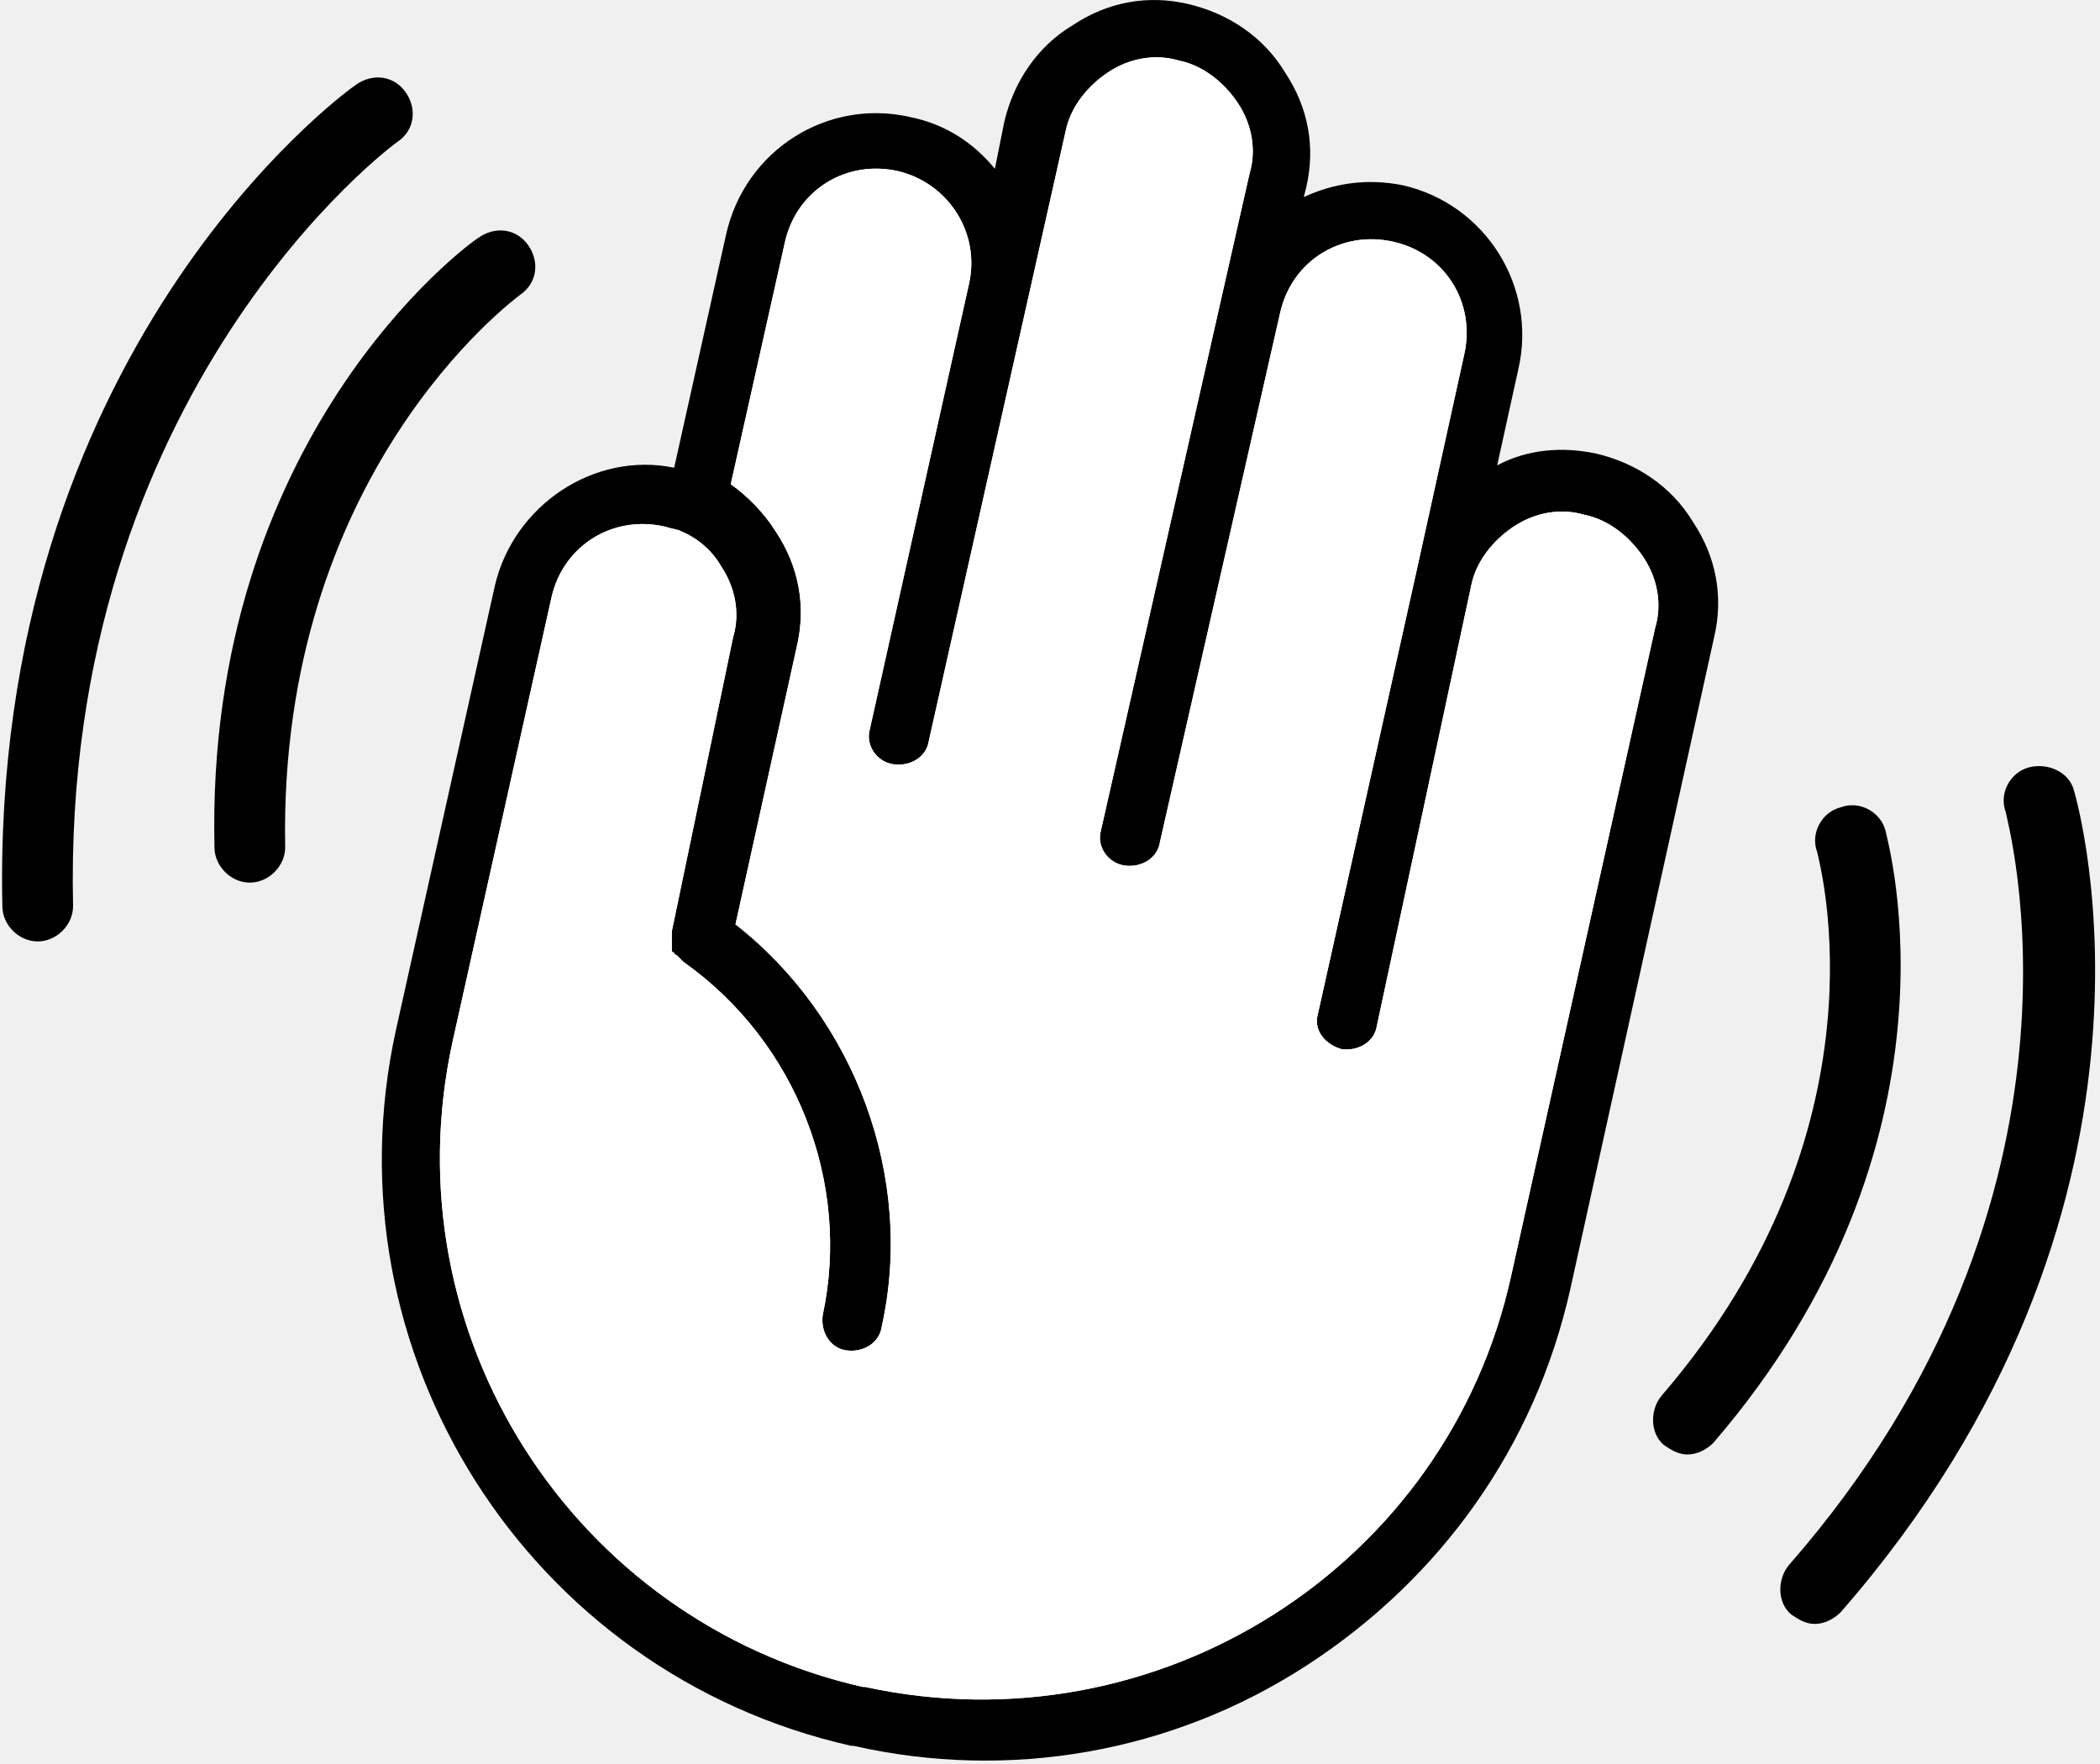
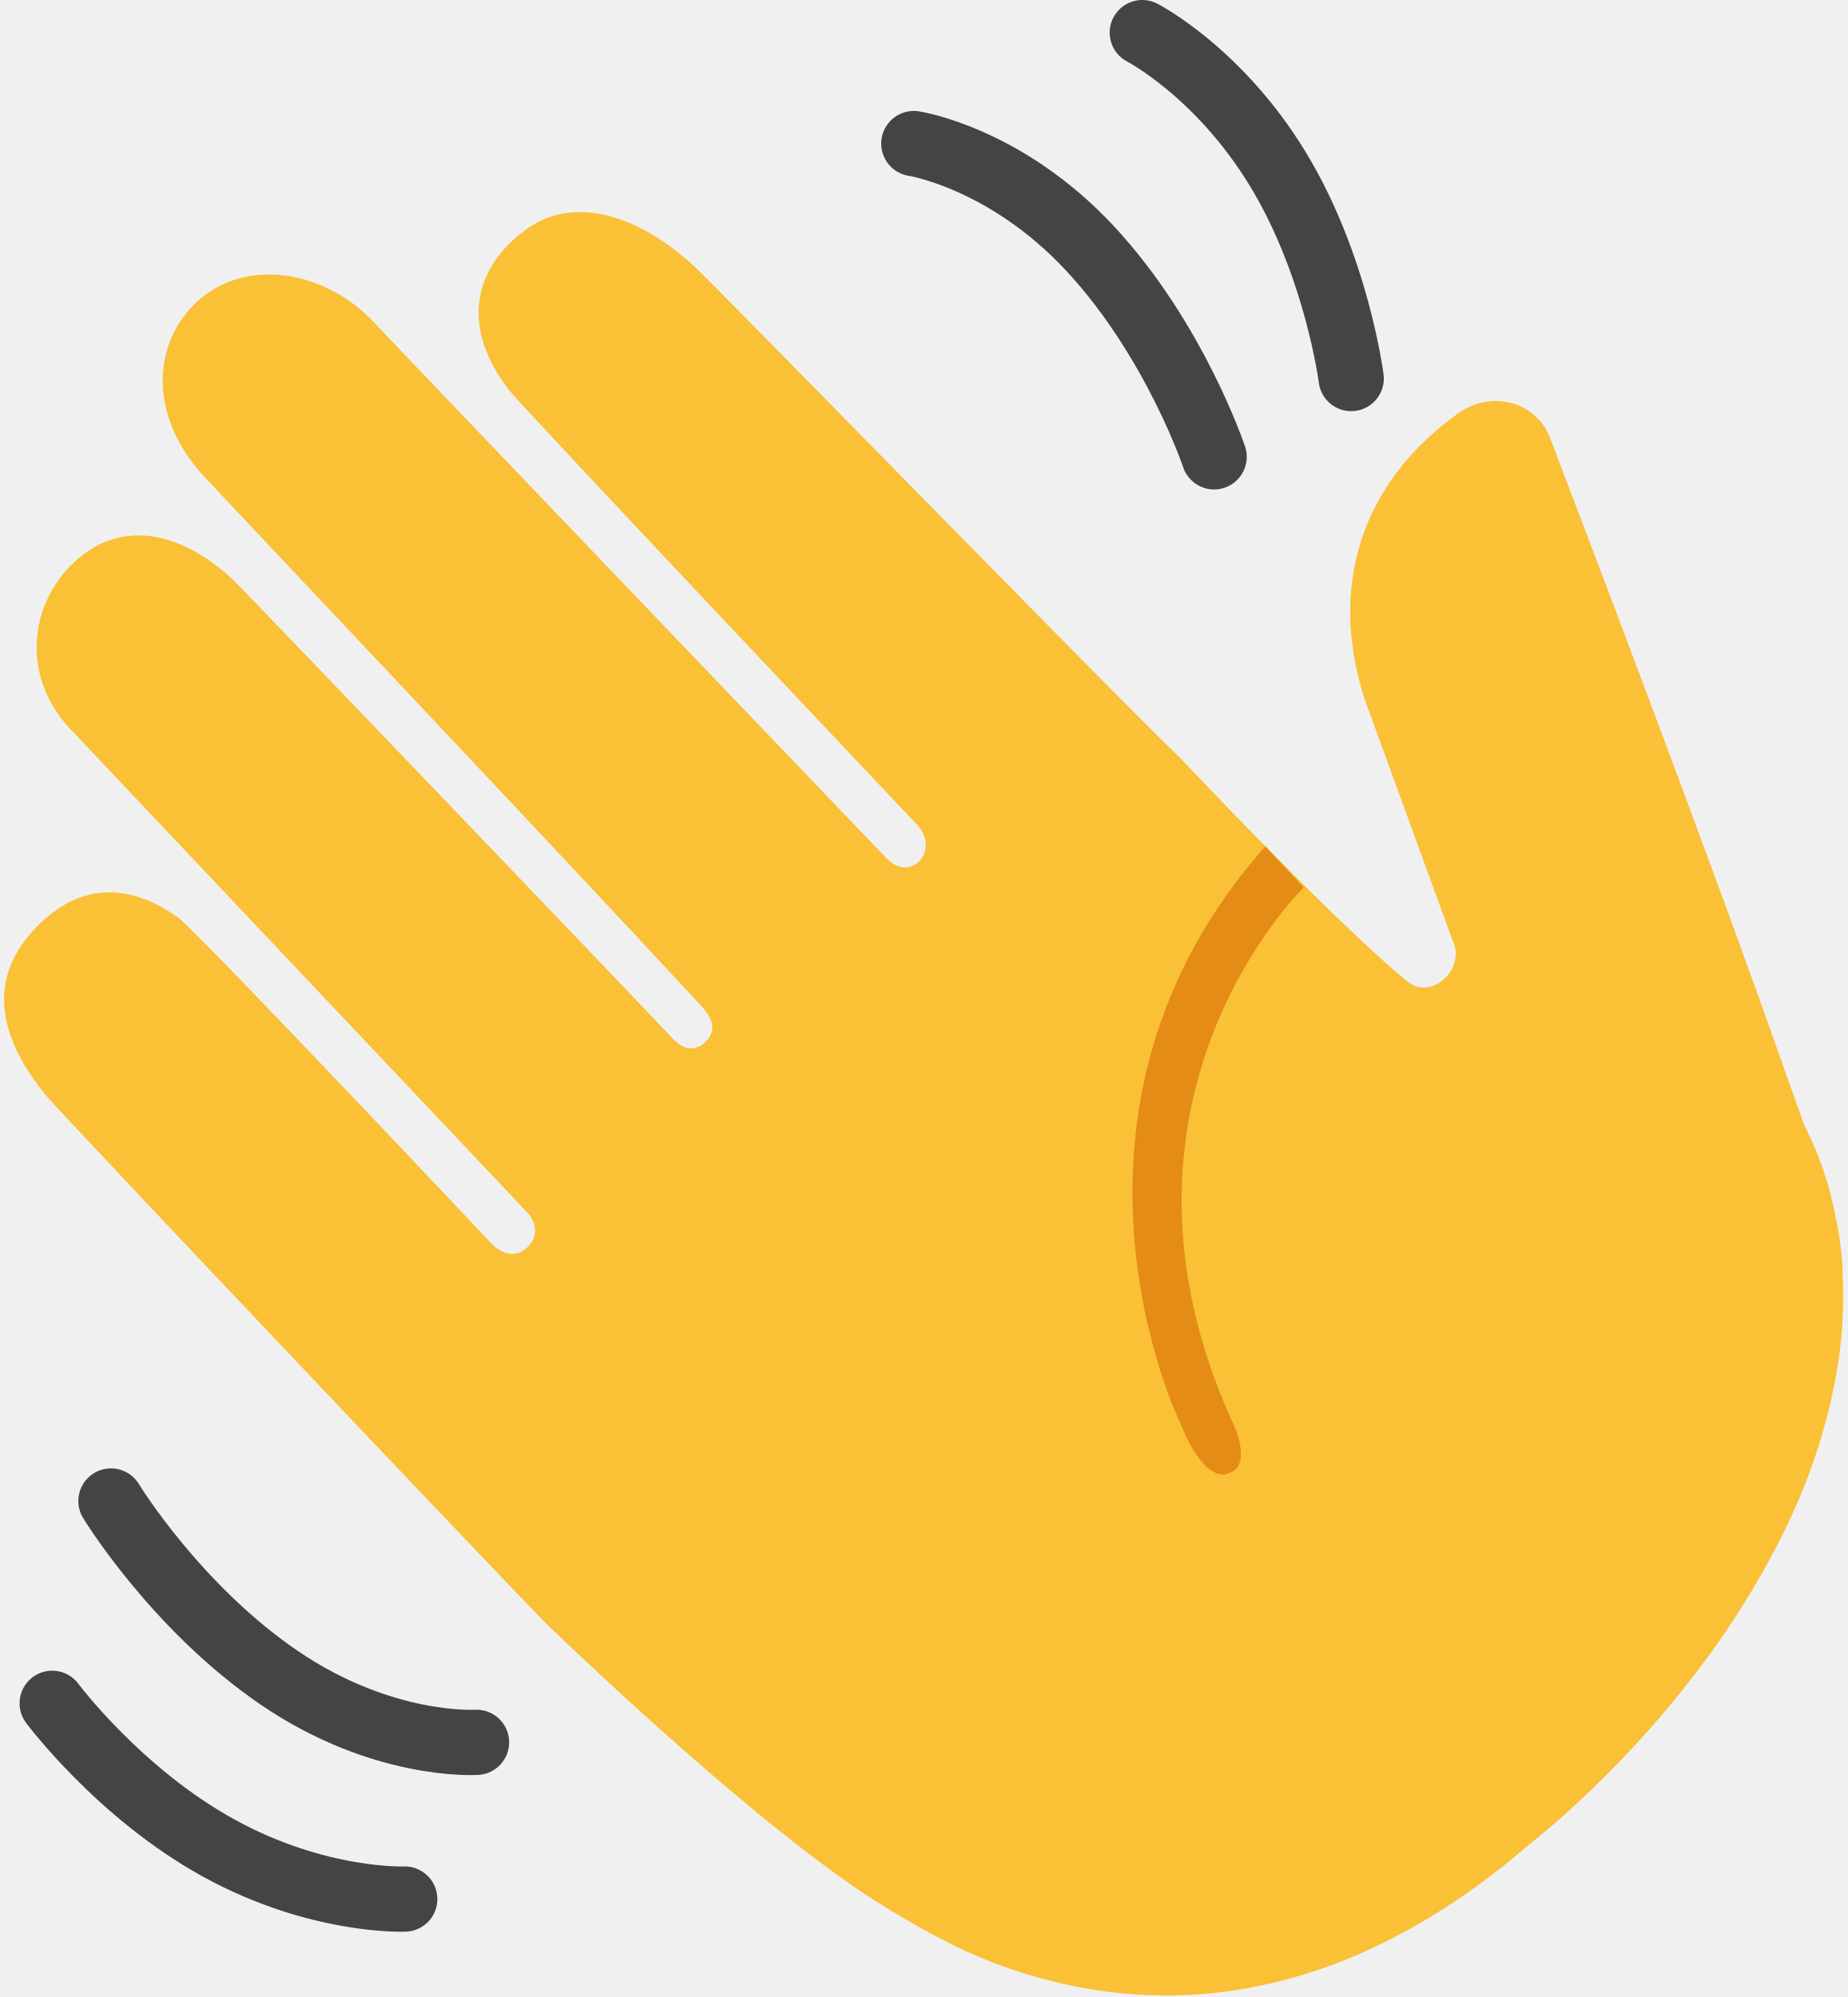
- <svg xmlns="http://www.w3.org/2000/svg" width="237" height="199" viewBox="0 0 237 199">
-   <g fill="none">
-     <path fill="#000" d="M212.795 85.786C212.263 83.662 209.869 82.334 207.741 83.13 205.613 83.662 204.283 86.052 205.081 88.177 205.347 89.505 213.593 119.252 187.525 149.53 186.195 151.123 186.195 153.779 187.791 155.107 188.589 155.638 189.387 156.169 190.451 156.169 191.515 156.169 192.579 155.638 193.377 154.841 222.636 120.845 213.061 87.114 212.795 85.786zM234.074 81.271C233.542 79.146 231.148 78.084 229.02 78.615 226.892 79.146 225.562 81.537 226.36 83.662 226.36 84.193 238.596 126.688 201.889 168.652 200.559 170.246 200.559 172.902 202.155 174.23 202.953 174.761 203.751 175.292 204.815 175.292 205.879 175.292 206.943 174.761 207.741 173.964 247.374 128.547 234.606 83.13 234.074 81.271zM58.785 25.23C60.646 23.902 60.912 21.512 59.582 19.653 58.253 17.794 55.859 17.528 53.997 18.856 52.667 19.653 23.141 41.432 24.205 87.646 24.205 89.77 26.067 91.63 28.195 91.63 28.195 91.63 28.195 91.63 28.195 91.63 30.323 91.63 32.185 89.77 32.185 87.646 31.387 45.681 57.721 26.027 58.785 25.23zM44.953 7.967C46.815 6.639 47.081 4.248 45.751 2.389 44.421.53 42.027.264 40.165 1.592 38.569 2.655-1.064 31.87.266 94.285.266 96.41 2.128 98.269 4.256 98.269 4.256 98.269 4.256 98.269 4.256 98.269 6.384 98.269 8.246 96.41 8.246 94.285 6.916 36.12 44.421 8.232 44.953 7.967z" transform="translate(0 7.98)" />
-     <path fill="#000" d="M193.453,71.911 C194.517,67.395 193.719,62.88 191.058,58.895 C188.662,54.911 184.67,52.254 180.146,51.192 C176.42,50.395 172.428,50.66 168.968,52.52 L171.363,41.629 C173.492,32.332 167.637,23.034 158.322,20.909 C154.33,20.112 150.604,20.644 147.144,22.237 L147.41,21.175 C148.475,16.659 147.676,12.143 145.015,8.159 C142.62,4.174 138.627,1.518 134.103,0.455 C129.579,-0.607 125.054,0.19 121.062,2.846 C117.07,5.237 114.409,9.221 113.344,13.737 L112.279,19.05 C109.884,16.128 106.69,14.003 102.698,13.206 C93.383,11.081 84.068,16.925 81.939,26.488 L76.084,52.785 C67.035,50.926 57.986,57.036 55.857,66.067 L44.679,116.272 C36.695,152.664 59.583,188.791 96.045,197.025 L96.311,197.025 C113.876,201.01 132.24,197.822 147.41,187.994 C162.58,178.165 173.226,163.29 177.218,145.492 L193.453,71.911 Z M97.642,190.384 L97.375,190.384 C64.64,182.947 43.881,150.539 51.067,117.6 L62.245,67.395 C63.575,61.551 69.164,58.098 75.019,59.426 C75.818,59.692 76.35,59.692 76.882,59.958 C78.745,60.754 80.342,62.083 81.407,63.942 C83.004,66.333 83.536,69.255 82.738,71.911 L75.818,105.116 C75.818,105.116 75.818,105.116 75.818,105.381 C75.818,105.381 75.818,105.381 75.818,105.647 C75.818,105.647 75.818,105.912 75.818,105.912 C75.818,106.178 75.818,106.444 75.818,106.444 C75.818,106.444 75.818,106.709 75.818,106.709 C75.818,106.709 75.818,106.975 75.818,106.975 C75.818,106.975 75.818,107.241 75.818,107.241 C75.818,107.241 75.818,107.506 76.084,107.506 C76.084,107.506 76.084,107.772 76.35,107.772 C76.35,107.772 76.616,108.037 76.616,108.037 C76.616,108.037 76.882,108.303 76.882,108.303 C76.882,108.303 76.882,108.303 77.149,108.569 C89.923,117.6 96.045,133.538 92.851,148.414 C92.585,150.273 93.649,152.133 95.512,152.399 C97.375,152.664 99.238,151.602 99.505,149.742 C103.231,133.007 96.577,114.944 83.004,104.319 L89.923,72.974 C90.988,68.458 90.19,63.942 87.528,59.958 C86.197,57.833 84.334,55.973 82.471,54.645 L88.593,27.284 C89.923,21.441 95.512,17.987 101.368,19.315 C106.957,20.644 110.683,26.222 109.352,32.066 L98.174,82.271 C97.642,84.13 98.972,85.99 100.835,86.255 C102.698,86.521 104.561,85.459 104.827,83.599 L120.264,14.8 C120.796,12.143 122.659,9.753 125.054,8.159 C127.45,6.565 130.377,6.034 133.038,6.831 C135.7,7.362 138.095,9.221 139.692,11.612 C141.289,14.003 141.821,16.925 141.023,19.581 L124.256,93.693 C123.724,95.553 125.054,97.412 126.917,97.678 C128.78,97.943 130.643,96.881 130.909,95.021 L144.483,35.254 C145.813,29.41 151.402,25.956 157.257,27.284 C163.113,28.613 166.572,34.191 165.242,40.035 L159.919,64.208 L148.741,114.413 C148.209,116.272 149.539,117.866 151.402,118.397 C153.265,118.663 155.128,117.6 155.394,115.741 L166.04,66.067 C166.572,63.411 168.435,61.02 170.831,59.426 C173.226,57.833 176.154,57.301 178.815,58.098 C181.476,58.629 183.872,60.489 185.469,62.88 C187.065,65.27 187.598,68.192 186.799,70.849 L170.565,143.898 C163.379,176.837 130.643,197.556 97.642,190.384 Z" />
-     <path fill="#FFF" d="M97.642,190.384 L97.375,190.384 C64.64,182.947 43.881,150.539 51.067,117.6 L62.245,67.395 C63.575,61.551 69.164,58.098 75.019,59.426 C75.818,59.692 76.35,59.692 76.882,59.958 C78.745,60.754 80.342,62.083 81.407,63.942 C83.004,66.333 83.536,69.255 82.738,71.911 L75.818,105.116 C75.818,105.116 75.818,105.116 75.818,105.381 C75.818,105.381 75.818,105.381 75.818,105.647 C75.818,105.647 75.818,105.912 75.818,105.912 C75.818,106.178 75.818,106.444 75.818,106.444 C75.818,106.444 75.818,106.709 75.818,106.709 C75.818,106.709 75.818,106.975 75.818,106.975 C75.818,106.975 75.818,107.241 75.818,107.241 C75.818,107.241 75.818,107.506 76.084,107.506 C76.084,107.506 76.084,107.772 76.35,107.772 C76.35,107.772 76.616,108.037 76.616,108.037 C76.616,108.037 76.882,108.303 76.882,108.303 C76.882,108.303 76.882,108.303 77.149,108.569 C89.923,117.6 96.045,133.538 92.851,148.414 C92.585,150.273 93.649,152.133 95.512,152.399 C97.375,152.664 99.238,151.602 99.505,149.742 C103.231,133.007 96.577,114.944 83.004,104.319 L89.923,72.974 C90.988,68.458 90.19,63.942 87.528,59.958 C86.197,57.833 84.334,55.973 82.471,54.645 L88.593,27.284 C89.923,21.441 95.512,17.987 101.368,19.315 C106.957,20.644 110.683,26.222 109.352,32.066 L98.174,82.271 C97.642,84.13 98.972,85.99 100.835,86.255 C102.698,86.521 104.561,85.459 104.827,83.599 L120.264,14.8 C120.796,12.143 122.659,9.753 125.054,8.159 C127.45,6.565 130.377,6.034 133.038,6.831 C135.7,7.362 138.095,9.221 139.692,11.612 C141.289,14.003 141.821,16.925 141.023,19.581 L124.256,93.693 C123.724,95.553 125.054,97.412 126.917,97.678 C128.78,97.943 130.643,96.881 130.909,95.021 L144.483,35.254 C145.813,29.41 151.402,25.956 157.257,27.284 C163.113,28.613 166.572,34.191 165.242,40.035 L159.919,64.208 L148.741,114.413 C148.209,116.272 149.539,117.866 151.402,118.397 C153.265,118.663 155.128,117.6 155.394,115.741 L166.04,66.067 C166.572,63.411 168.435,61.02 170.831,59.426 C173.226,57.833 176.154,57.301 178.815,58.098 C181.476,58.629 183.872,60.489 185.469,62.88 C187.065,65.27 187.598,68.192 186.799,70.849 L170.565,143.898 C163.379,176.837 130.643,197.556 97.642,190.384 Z" />
+ <svg xmlns="http://www.w3.org/2000/svg" width="283" height="306" viewBox="0 0 283 306">
+   <g fill="none" fill-rule="evenodd" transform="translate(0 5)">
+     <g fill-rule="nonzero" transform="translate(0 27)">
+       <path fill="#FAC036" d="M80.777,159.129 C78.093,161.645 75.385,158.64 75.385,158.64 C75.385,158.64 30.301,110.817 27.373,108.667 C23.25,105.663 14.418,100.949 5.587,110.059 C1.903,113.845 -4.099,122.272 7.051,135.852 C9.466,138.783 79.704,212.888 83.802,216.893 C83.802,216.893 116.25,248.499 135.889,260.394 C141.329,263.691 147.453,267.184 154.601,269.627 C161.725,272.069 169.776,273.754 178.266,273.754 C186.756,273.852 195.563,272.216 203.882,269.162 C212.201,266.085 219.959,261.615 227.01,256.462 C228.742,255.143 230.499,253.824 232.133,252.407 L236.866,248.499 C240.16,245.739 243.234,242.833 246.186,239.877 C252.114,233.966 257.457,227.64 262.165,221.168 C266.849,214.671 270.826,207.954 273.998,201.262 C277.169,194.569 279.389,187.852 280.731,181.502 C282.146,175.176 282.536,169.192 282.317,163.965 C282.268,158.738 281.219,154.268 280.365,150.702 C279.389,147.136 278.34,144.474 277.511,142.715 C276.706,140.957 276.267,140.029 276.267,140.029 L276.267,140.029 C275.144,136.878 274.071,133.874 273.119,131.162 C270.436,123.518 267.337,114.944 264.117,106.127 C262.751,102.39 262.117,100.705 262.117,100.705 L262.141,100.778 C250.309,68.611 237.598,35.466 237.598,35.466 C235.671,29.629 228.571,27.601 223.35,31.363 C208.273,42.207 203.662,58.035 208.981,74.912 L222.619,112.331 C224.546,116.508 219.227,121.344 215.666,118.437 C204.468,109.302 180.778,84.12 180.778,84.12 C170.19,73.96 110.443,12.629 106.442,8.892 C98.391,1.394 88.242,-2.465 80.509,3.225 C72.604,9.039 70.408,18.027 78.045,27.846 C80.118,30.508 140.5,94.379 140.5,94.379 C144.013,98.067 139.865,103.294 135.986,99.703 C135.986,99.703 60.869,21.251 57.478,17.587 C49.793,9.234 37.449,7.402 30.13,14.29 C22.982,21.007 23.152,32.022 30.959,40.669 C33.448,43.404 86.364,99.337 107.54,122.247 C108.955,123.786 110.053,125.838 107.955,127.767 C107.93,127.792 105.808,130.088 103.075,127.157 C97.318,121.002 39.815,61.015 36.619,57.766 C29.276,50.292 19.42,46.75 11.491,54.029 C4.269,60.648 3.098,72.201 11.393,80.359 L81.045,154.073 C81.045,154.073 83.314,156.76 80.777,159.129 Z" />
+       <path fill="#E48C15" d="M193.855,97.676 L199.735,103.978 C199.735,103.978 166.092,136.487 189.024,186.411 C189.024,186.411 192.001,192.737 188.097,193.788 C188.097,193.788 184.682,195.693 180.778,185.972 C180.778,185.947 157.626,138.539 193.855,97.676 Z" />
+     </g>
+     <path stroke="#444" stroke-linecap="round" stroke-width="10" d="M140 17C140 17 154.022 19.131 167.006 33.081 179.991 47.054 186 65 186 65M175 0C175 0 186.717 6.026 195.764 20.905 204.811 35.784 207 53 207 53M73 261.979C73 261.979 58.651 262.924 42.76 252.075 26.868 241.225 17 225 17 225M62 285.992C62 285.992 48.72 286.551 33.486 278.166 18.253 269.781 8 256 8 256" />
  </g>
</svg>
